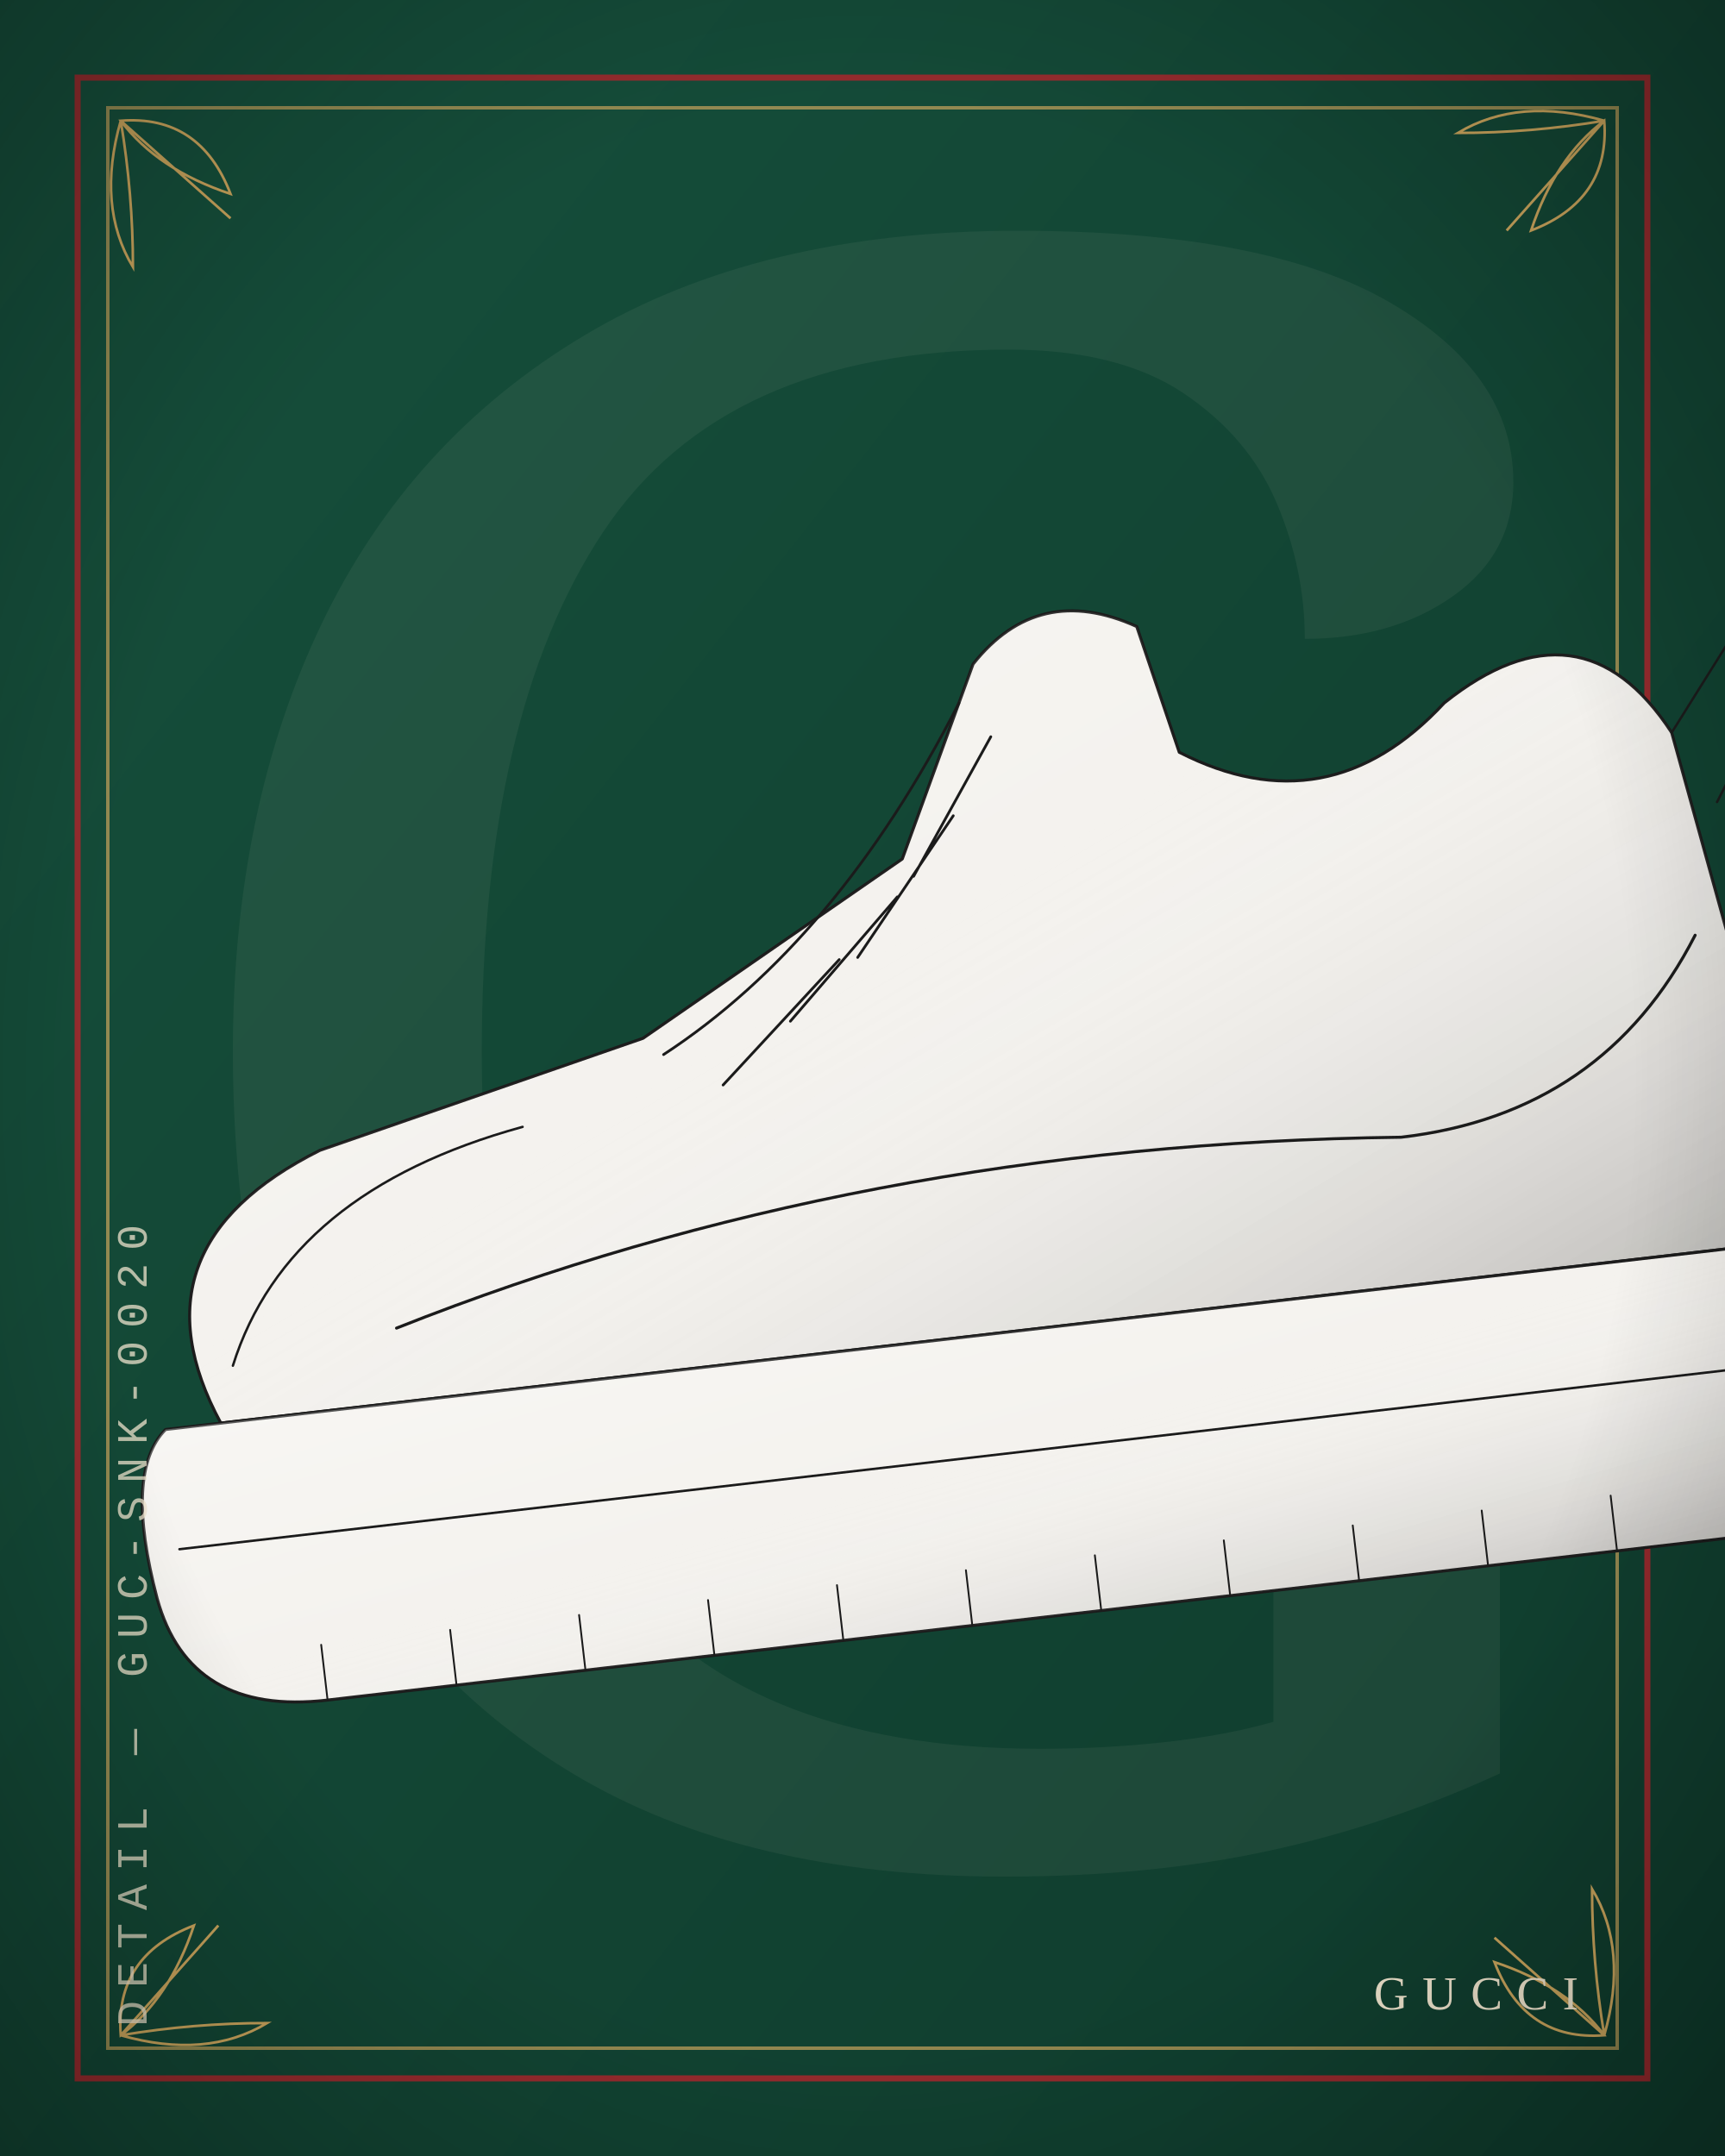
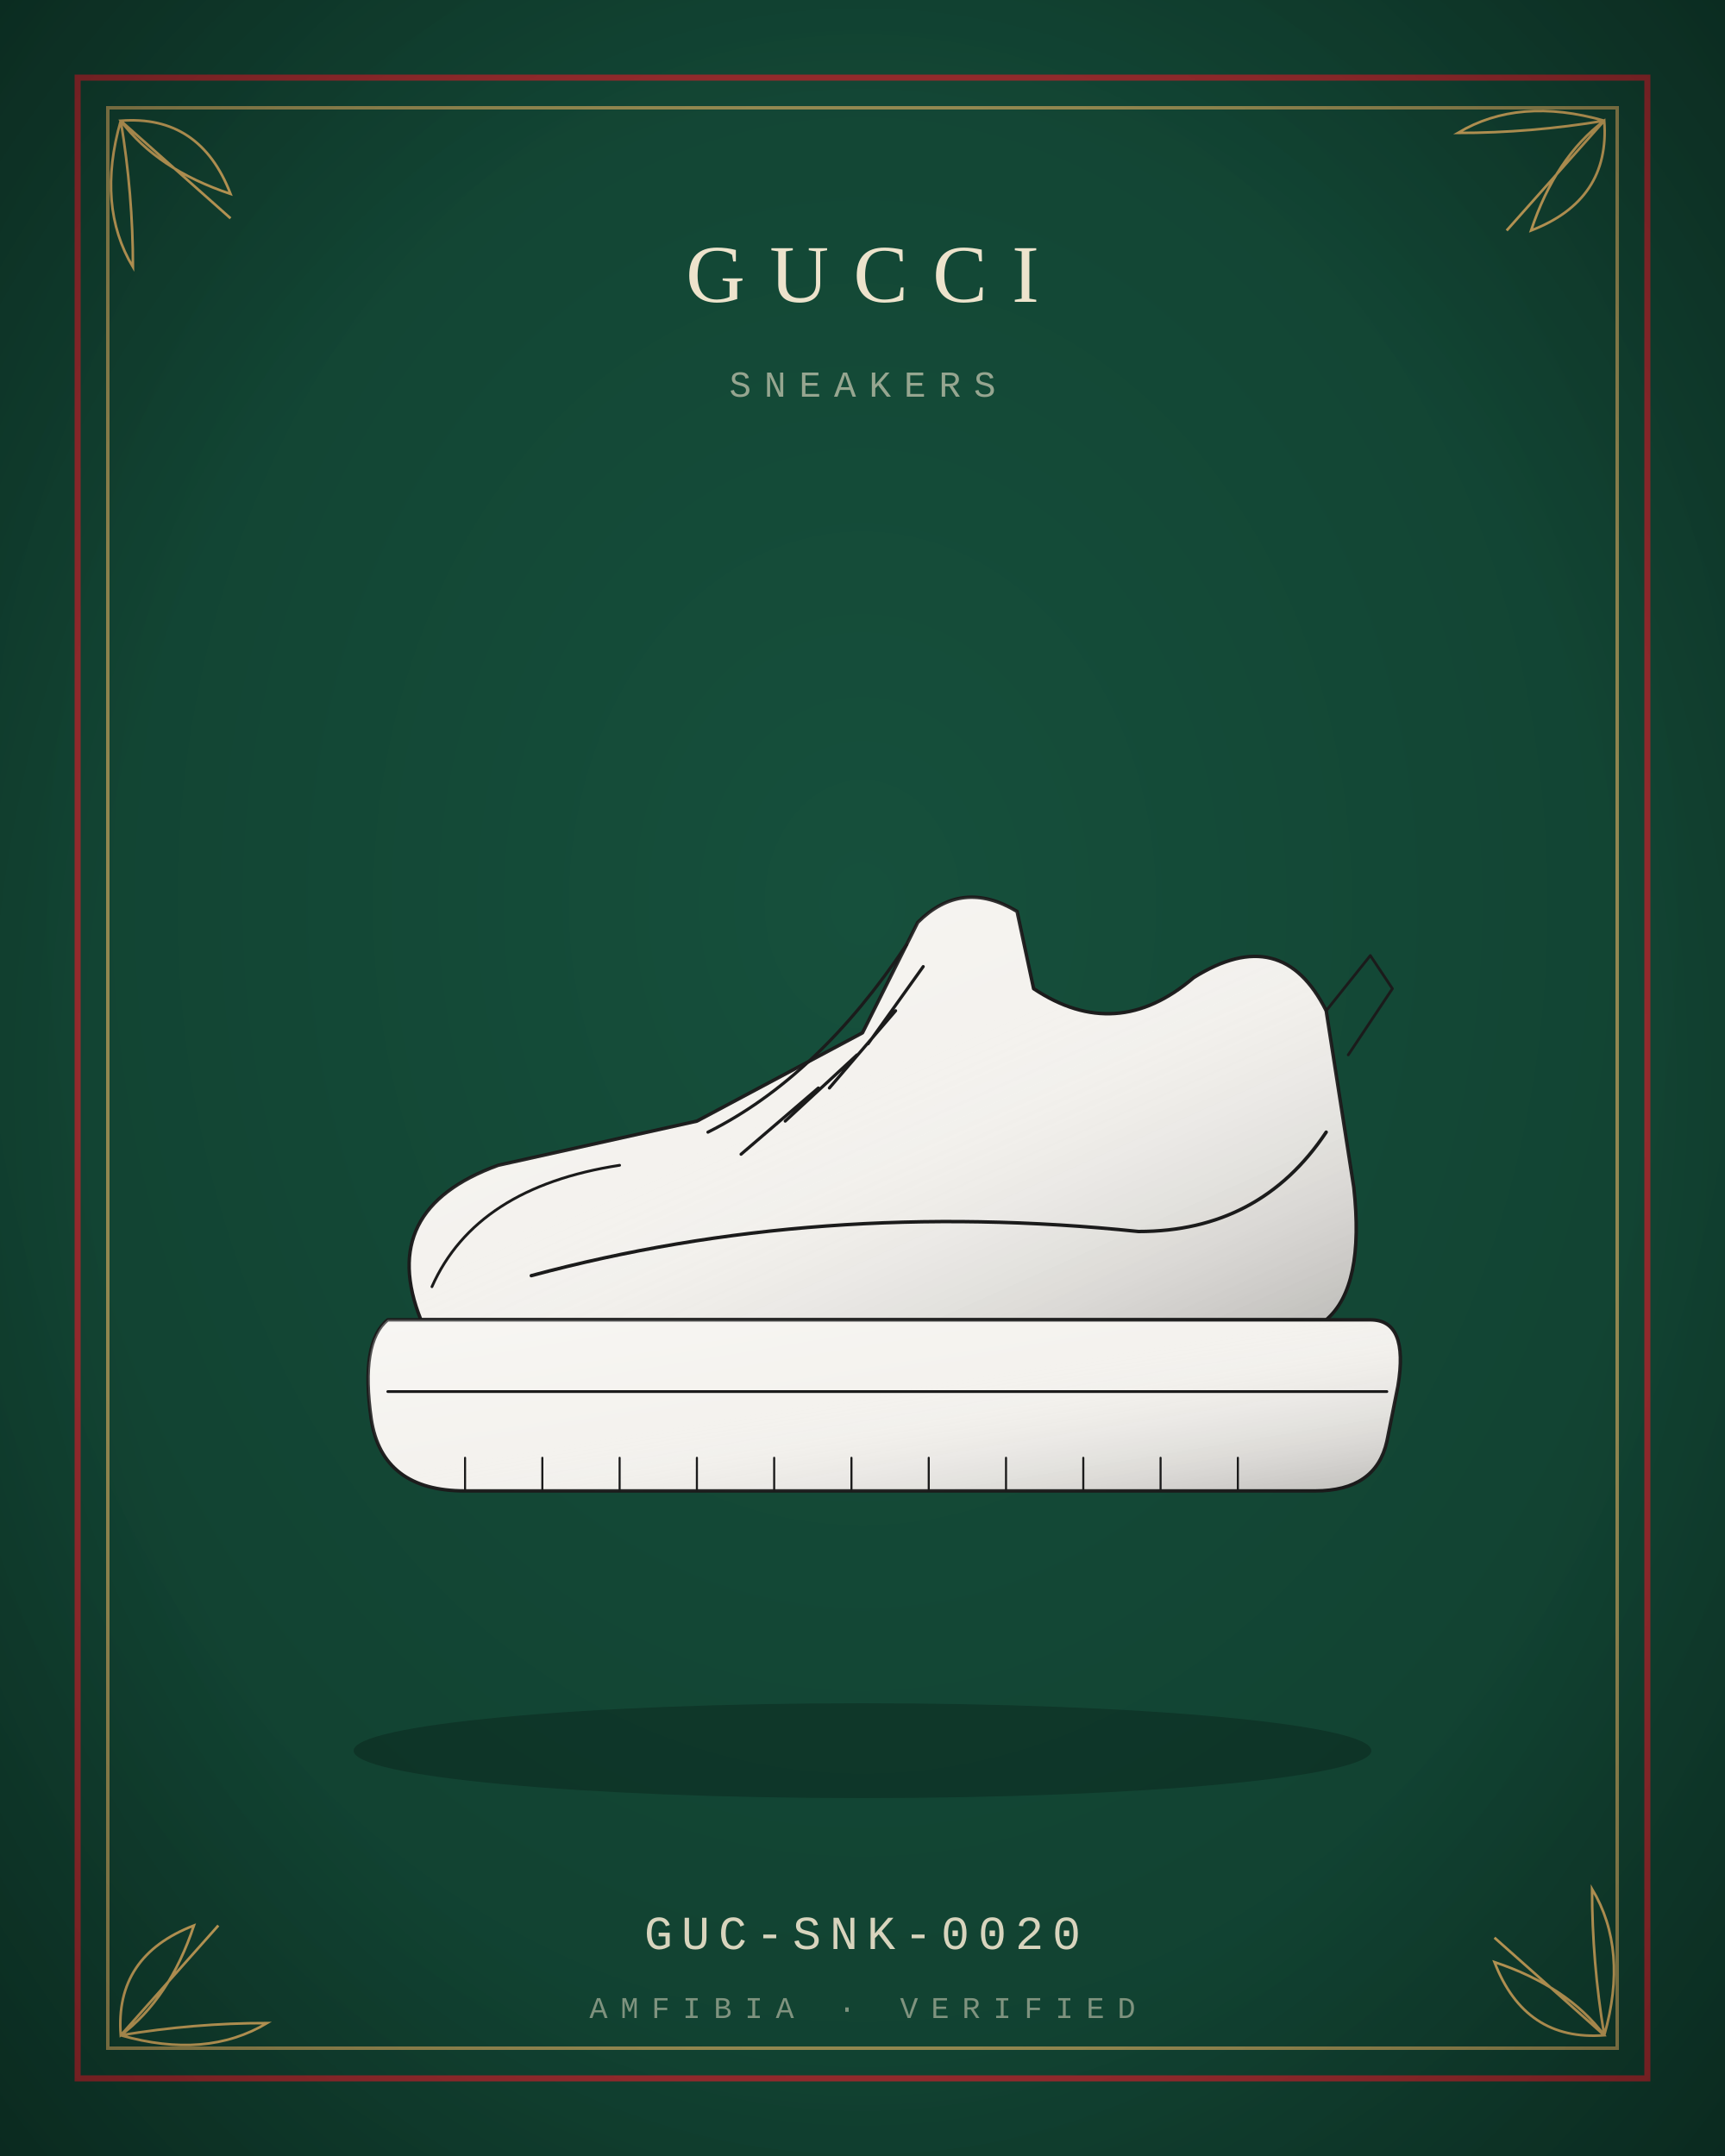
<svg xmlns="http://www.w3.org/2000/svg" viewBox="0 0 400 500" width="800" height="1000">
  <defs>
    <radialGradient id="bg" cx="50%" cy="42%" r="80%">
      <stop offset="0" stop-color="#16503C" />
      <stop offset="1" stop-color="#0F3B2C" />
    </radialGradient>
    <linearGradient id="bgd" x1="0" y1="0" x2="1" y2="1">
      <stop offset="0" stop-color="#16503C" />
      <stop offset="1" stop-color="#0F3B2C" />
    </linearGradient>
    <linearGradient id="sheen" x1="0" y1="0" x2="1" y2="1">
      <stop offset="0" stop-color="#fff" stop-opacity=".30" />
      <stop offset=".45" stop-color="#fff" stop-opacity="0" />
      <stop offset="1" stop-color="#000" stop-opacity=".22" />
    </linearGradient>
    <linearGradient id="multi" x1="0" y1="0" x2="1" y2="1">
      <stop offset="0" stop-color="#B3122E" />
      <stop offset=".35" stop-color="#C9A227" />
      <stop offset=".7" stop-color="#2F5D46" />
      <stop offset="1" stop-color="#3557A0" />
    </linearGradient>
    <radialGradient id="vig" cx="50%" cy="50%" r="75%">
      <stop offset=".6" stop-color="#000" stop-opacity="0" />
      <stop offset="1" stop-color="#000" stop-opacity=".35" />
    </radialGradient>
  </defs>
-   <rect width="400" height="500" fill="url(#bgd)" />
-   <text x="210" y="430" text-anchor="middle" font-family="Georgia, serif" font-size="520" fill="#EDE3CC" opacity="0.06">G</text>
+   <rect width="400" height="500" fill="url(#bg)" />
  <rect x="18" y="18" width="364" height="464" fill="none" stroke="#B5242C" stroke-width="1.4" opacity="0.8" />
  <rect x="25" y="25" width="350" height="450" fill="none" stroke="#C9A45C" stroke-width="0.8" opacity="0.7" />
  <path transform="translate(28 28) rotate(45) scale(1)" d="M0 0 Q12 -14 30 -6 Q14 2 0 0 Z M0 0 Q14 10 26 22 Q10 18 0 0 Z M0 0 L34 -2" fill="none" stroke="#C9A45C" stroke-width="1.2" vector-effect="non-scaling-stroke" />
  <path transform="translate(372 28) rotate(135) scale(1)" d="M0 0 Q12 -14 30 -6 Q14 2 0 0 Z M0 0 Q14 10 26 22 Q10 18 0 0 Z M0 0 L34 -2" fill="none" stroke="#C9A45C" stroke-width="1.2" vector-effect="non-scaling-stroke" />
  <path transform="translate(28 472) rotate(-45) scale(1)" d="M0 0 Q12 -14 30 -6 Q14 2 0 0 Z M0 0 Q14 10 26 22 Q10 18 0 0 Z M0 0 L34 -2" fill="none" stroke="#C9A45C" stroke-width="1.2" vector-effect="non-scaling-stroke" />
  <path transform="translate(372 472) rotate(-135) scale(1)" d="M0 0 Q12 -14 30 -6 Q14 2 0 0 Z M0 0 Q14 10 26 22 Q10 18 0 0 Z M0 0 L34 -2" fill="none" stroke="#C9A45C" stroke-width="1.2" vector-effect="non-scaling-stroke" />
-   <g transform="rotate(-6.6 200 250) translate(0 20) scale(2.15)">
-     <path d="M20 136 Q12 116 34 108 L70 100 L100 84 L110 64 Q118 56 128 62 L131 76 Q146 86 160 74 Q176 64 184 80 L189 112 Q191 130 184 136 Z" fill="#F4F2EE" stroke="#1B1B1B" stroke-width="1.4" stroke-linejoin="round" stroke-linecap="round" vector-effect="non-scaling-stroke" />
+   <ellipse cx="200" cy="406" rx="118" ry="11" fill="#000" opacity="0.22" />
+   <g transform="translate(72 132) scale(1.28)">
+     <path d="M20 136 Q12 116 34 108 L70 100 L100 84 L110 64 Q118 56 128 62 L131 76 Q146 86 160 74 Q176 64 184 80 L189 112 Q191 130 184 136 Z" fill="#F4F2EE" stroke="#1B1B1B" stroke-width="1.6" stroke-linejoin="round" stroke-linecap="round" vector-effect="non-scaling-stroke" />
    <path d="M20 136 Q12 116 34 108 L70 100 L100 84 L110 64 Q118 56 128 62 L131 76 Q146 86 160 74 Q176 64 184 80 L189 112 Q191 130 184 136 Z" fill="url(#sheen)" stroke="none" />
-     <path d="M14 136 L192 136 Q199 136 197 148 L195 158 Q193 167 182 167 L28 167 Q13 167 11 154 Q9 140 14 136 Z" fill="#F4F2EE" stroke="#1B1B1B" stroke-width="1.4" stroke-linejoin="round" stroke-linecap="round" vector-effect="non-scaling-stroke" />
+     <path d="M14 136 L192 136 Q199 136 197 148 L195 158 Q193 167 182 167 L28 167 Q13 167 11 154 Q9 140 14 136 Z" fill="#F4F2EE" stroke="#1B1B1B" stroke-width="1.6" stroke-linejoin="round" stroke-linecap="round" vector-effect="non-scaling-stroke" />
    <path d="M14 136 L192 136 Q199 136 197 148 L195 158 Q193 167 182 167 L28 167 Q13 167 11 154 Q9 140 14 136 Z" fill="url(#sheen)" stroke="none" />
-     <path d="M14 149 L195 149" fill="none" stroke="#1B1B1B" stroke-width="1.12" stroke-linejoin="round" stroke-linecap="round" vector-effect="non-scaling-stroke" />
-     <path d="M28 161 L28 167 M42 161 L42 167 M56 161 L56 167 M70 161 L70 167 M84 161 L84 167 M98 161 L98 167 M112 161 L112 167 M126 161 L126 167 M140 161 L140 167 M154 161 L154 167 M168 161 L168 167" fill="none" stroke="#1B1B1B" stroke-width="0.84" stroke-linejoin="round" stroke-linecap="round" vector-effect="non-scaling-stroke" />
-     <path d="M72 102 Q92 92 108 68" fill="none" stroke="#1B1B1B" stroke-width="1.26" stroke-linejoin="round" stroke-linecap="round" vector-effect="non-scaling-stroke" />
-     <path d="M78 106 L92 94 M86 100 L99 88 M94 94 L106 80 M101 86 L111 72" fill="none" stroke="#1B1B1B" stroke-width="1.26" stroke-linejoin="round" stroke-linecap="round" vector-effect="non-scaling-stroke" />
-     <path d="M40 128 Q92 114 150 120 Q172 120 184 102" fill="none" stroke="#1B1B1B" stroke-width="1.4" stroke-linejoin="round" stroke-linecap="round" vector-effect="non-scaling-stroke" />
-     <path d="M22 130 Q30 112 56 108" fill="none" stroke="#1B1B1B" stroke-width="1.12" stroke-linejoin="round" stroke-linecap="round" vector-effect="non-scaling-stroke" />
-     <path d="M184 80 L192 70 L196 76 L188 88" fill="none" stroke="#1B1B1B" stroke-width="1.12" stroke-linejoin="round" stroke-linecap="round" vector-effect="non-scaling-stroke" />
-   </g>
-   <g transform="translate(34 470) rotate(-90)">
-     <text x="0" y="0" text-anchor="start" font-family="'Courier New', Courier, monospace" font-size="10" letter-spacing="3" fill="#EDE3CC" opacity="0.75">DETAIL — GUC-SNK-0020</text>
+     <path d="M14 149 L195 149" fill="none" stroke="#1B1B1B" stroke-width="1.28" stroke-linejoin="round" stroke-linecap="round" vector-effect="non-scaling-stroke" />
+     <path d="M28 161 L28 167 M42 161 L42 167 M56 161 L56 167 M70 161 L70 167 M84 161 L84 167 M98 161 L98 167 M112 161 L112 167 M126 161 L126 167 M140 161 L140 167 M154 161 L154 167 M168 161 L168 167" fill="none" stroke="#1B1B1B" stroke-width="0.96" stroke-linejoin="round" stroke-linecap="round" vector-effect="non-scaling-stroke" />
+     <path d="M72 102 Q92 92 108 68" fill="none" stroke="#1B1B1B" stroke-width="1.44" stroke-linejoin="round" stroke-linecap="round" vector-effect="non-scaling-stroke" />
+     <path d="M78 106 L92 94 M86 100 L99 88 M94 94 L106 80 M101 86 L111 72" fill="none" stroke="#1B1B1B" stroke-width="1.44" stroke-linejoin="round" stroke-linecap="round" vector-effect="non-scaling-stroke" />
+     <path d="M40 128 Q92 114 150 120 Q172 120 184 102" fill="none" stroke="#1B1B1B" stroke-width="1.6" stroke-linejoin="round" stroke-linecap="round" vector-effect="non-scaling-stroke" />
+     <path d="M22 130 Q30 112 56 108" fill="none" stroke="#1B1B1B" stroke-width="1.28" stroke-linejoin="round" stroke-linecap="round" vector-effect="non-scaling-stroke" />
+     <path d="M184 80 L192 70 L196 76 L188 88" fill="none" stroke="#1B1B1B" stroke-width="1.28" stroke-linejoin="round" stroke-linecap="round" vector-effect="non-scaling-stroke" />
  </g>
  <g>
-     <text x="366" y="466" text-anchor="end" font-size="11" fill="#EDE3CC" font-family="Georgia, 'Times New Roman', serif" font-weight="400" letter-spacing="3.3">GUCCI</text>
+     <text x="200" y="70" text-anchor="middle" font-size="19" fill="#EDE3CC" font-family="Georgia, 'Times New Roman', serif" font-weight="400" letter-spacing="5.7">GUCCI</text>
  </g>
+   <text x="200" y="92" text-anchor="middle" font-family="'Courier New', Courier, monospace" font-size="8.5" letter-spacing="3" fill="#EDE3CC" opacity="0.6">SNEAKERS</text>
+   <text x="200" y="452" text-anchor="middle" font-family="'Courier New', Courier, monospace" font-size="11" letter-spacing="2" fill="#EDE3CC" opacity="0.9">GUC-SNK-0020</text>
+   <text x="200" y="468" text-anchor="middle" font-family="'Courier New', Courier, monospace" font-size="7" letter-spacing="3" fill="#EDE3CC" opacity="0.5">AMFIBIA · VERIFIED</text>
  <rect width="400" height="500" fill="url(#vig)" />
</svg>
